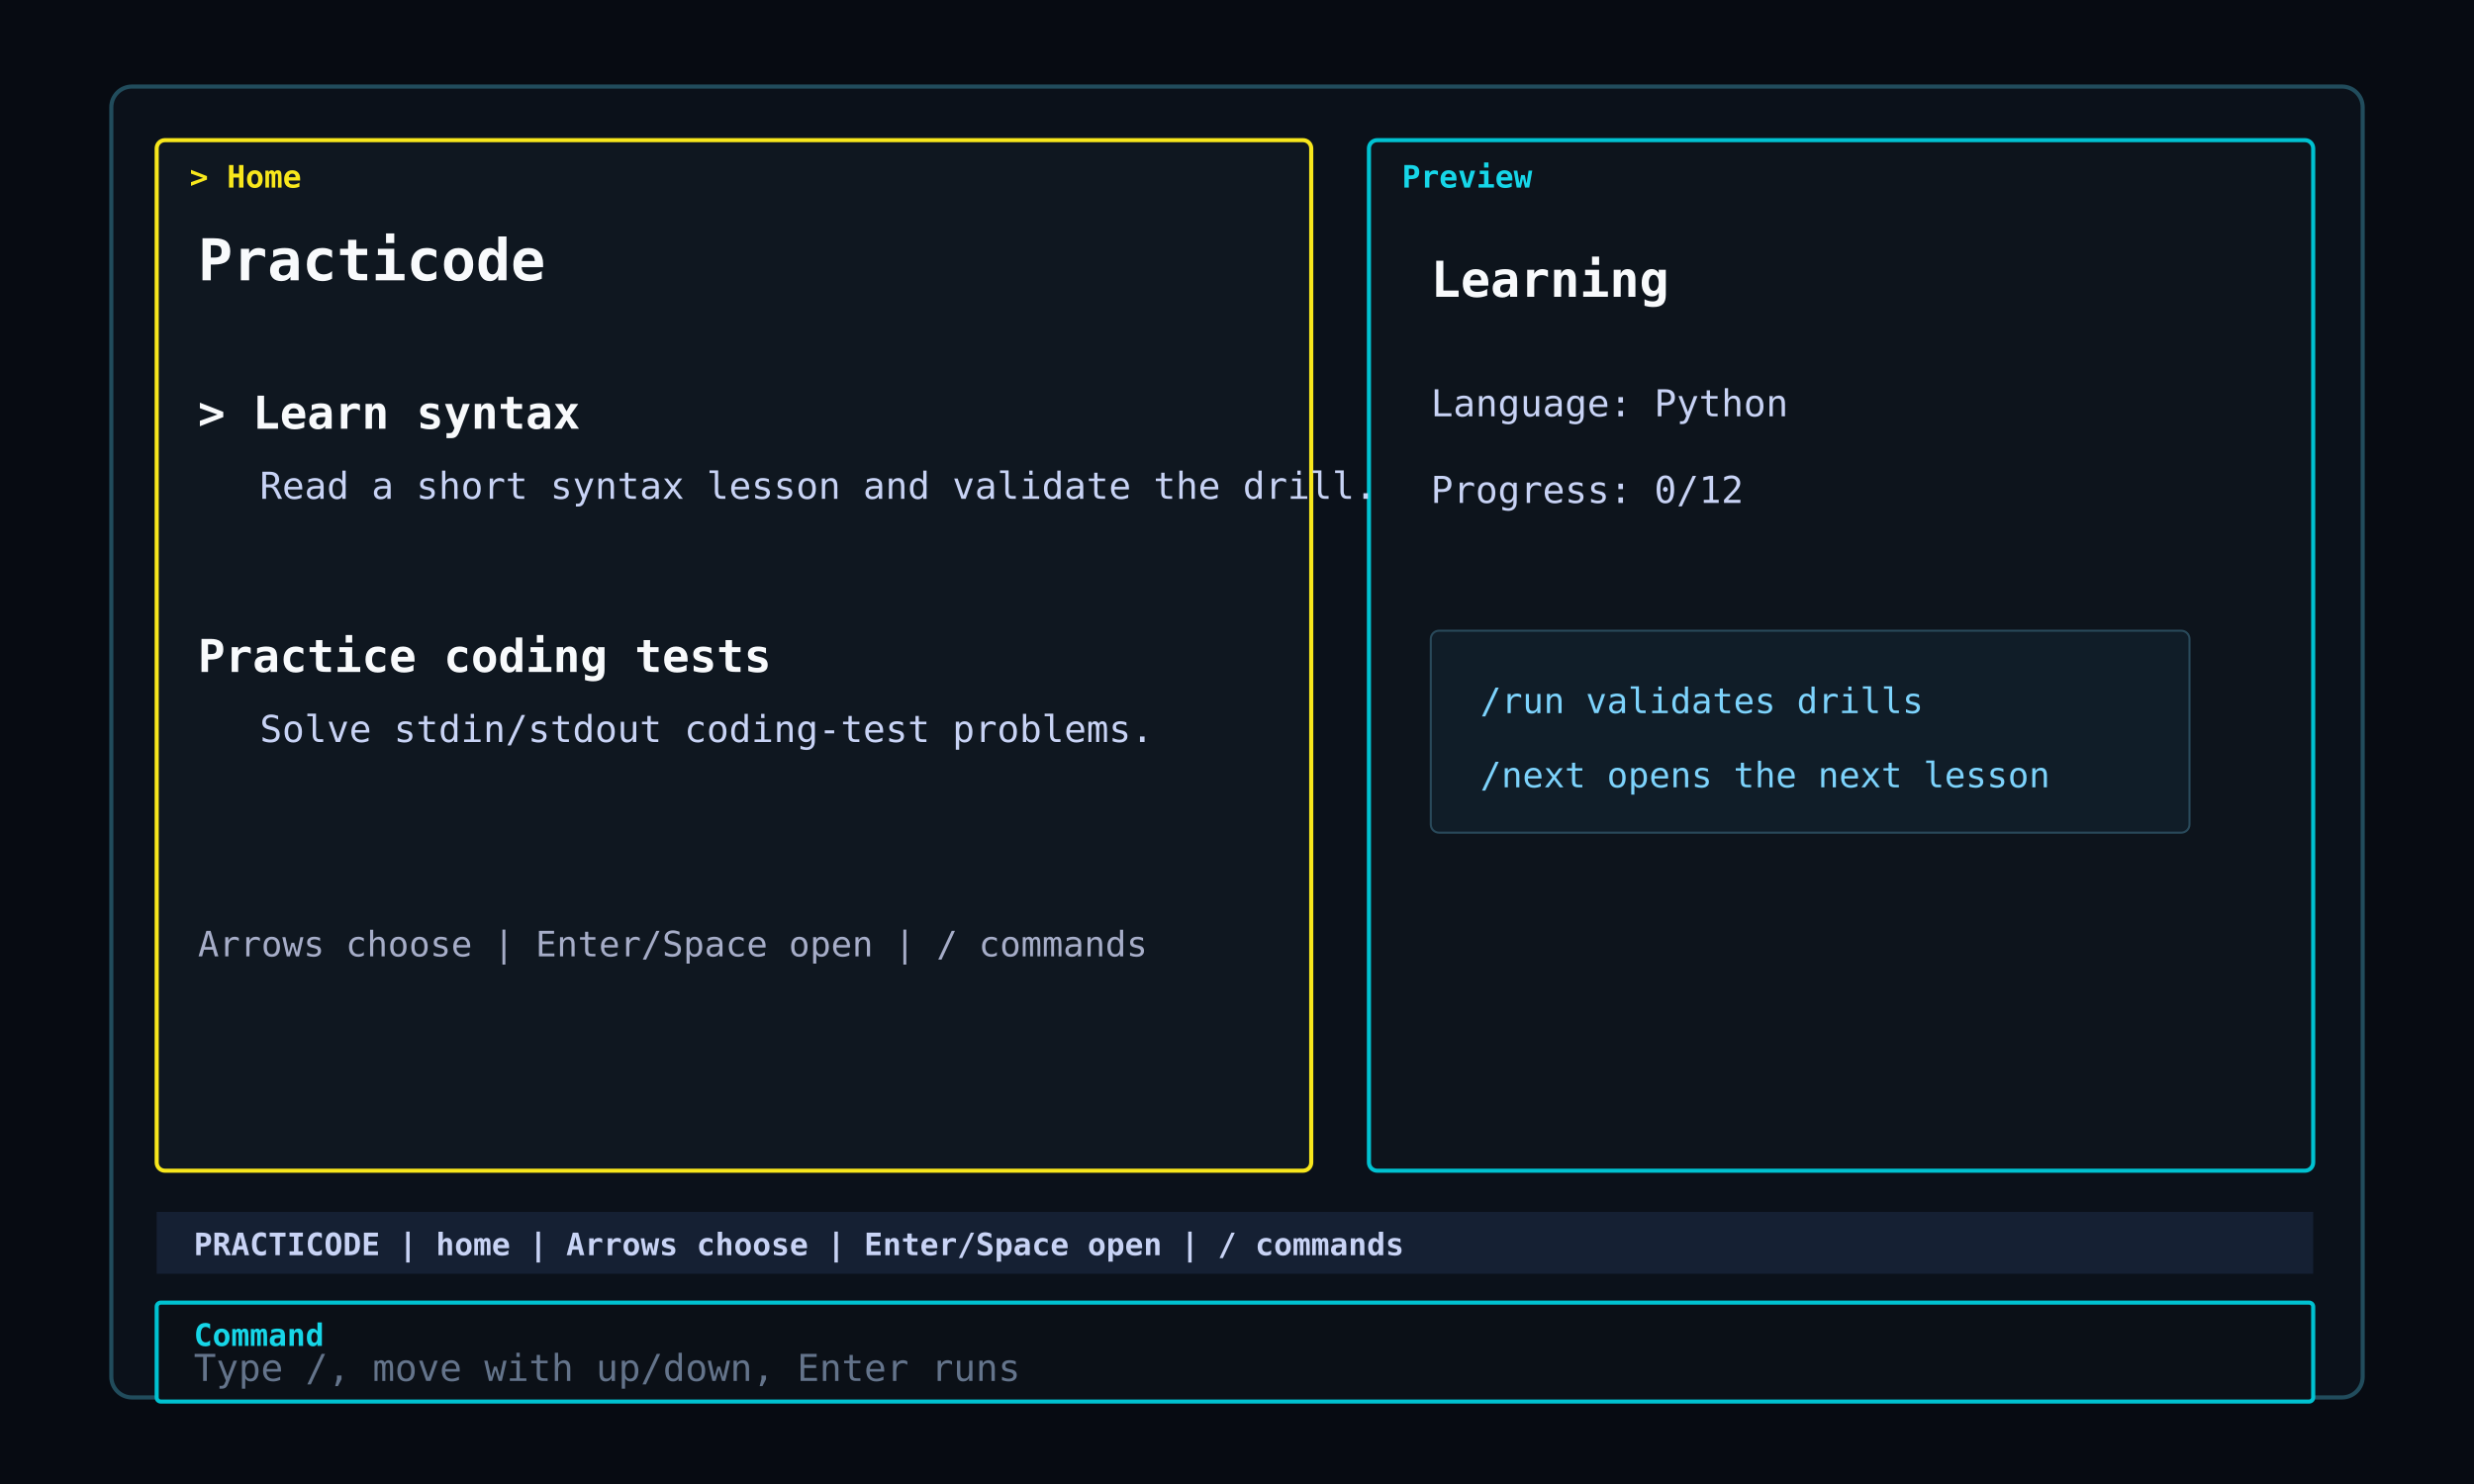
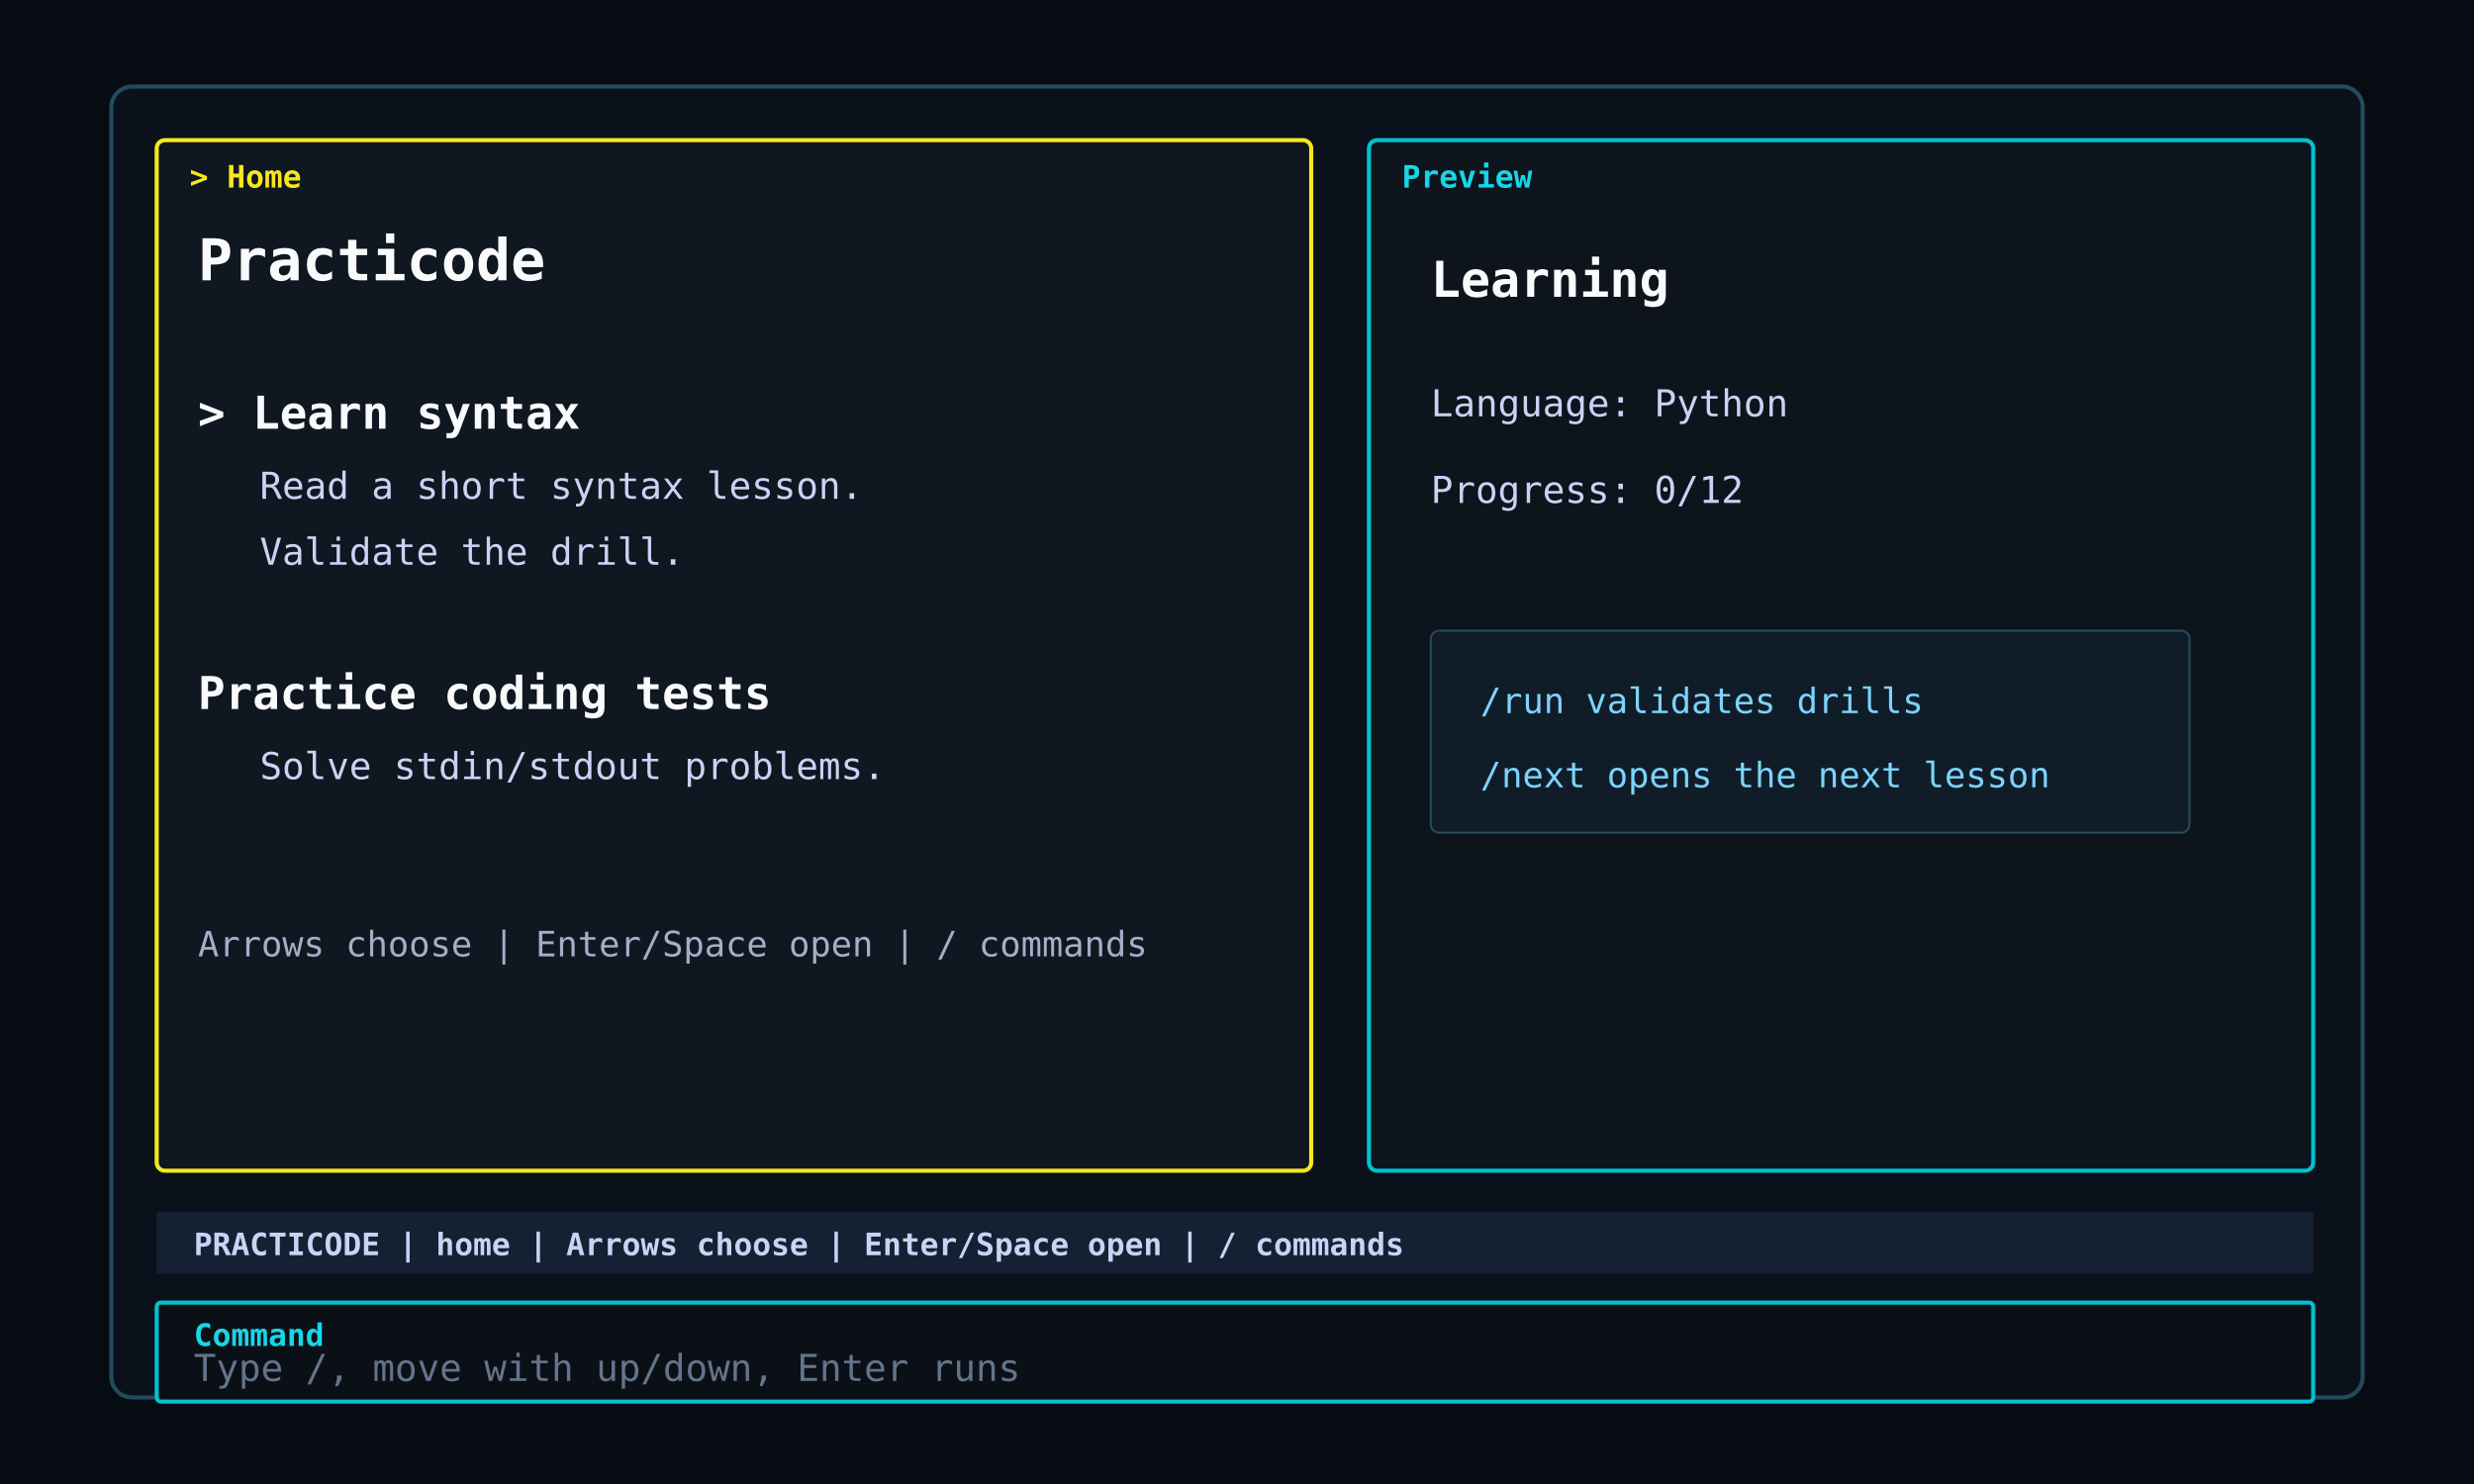
<svg xmlns="http://www.w3.org/2000/svg" width="1200" height="720" viewBox="0 0 1200 720" fill="none">
  <rect width="1200" height="720" fill="#070b12" />
  <rect x="54" y="42" width="1092" height="636" rx="10" fill="#0b111a" stroke="#214c5c" stroke-width="2" />
  <rect x="76" y="68" width="560" height="500" rx="4" fill="#0f1720" stroke="#f8e71c" stroke-width="2" />
  <rect x="664" y="68" width="458" height="500" rx="4" fill="#0d141c" stroke="#00c2d1" stroke-width="2" />
  <text x="92" y="91" fill="#f8e71c" font-family="SFMono-Regular, Menlo, Consolas, monospace" font-size="15" font-weight="700">&gt; Home</text>
  <text x="680" y="91" fill="#16d6e8" font-family="SFMono-Regular, Menlo, Consolas, monospace" font-size="15" font-weight="700">Preview</text>
  <text x="96" y="136" fill="#f8fafc" font-family="SFMono-Regular, Menlo, Consolas, monospace" font-size="28" font-weight="700">Practicode</text>
  <text x="96" y="208" fill="#f8fafc" font-family="SFMono-Regular, Menlo, Consolas, monospace" font-size="22" font-weight="700">&gt; Learn syntax</text>
-   <text x="126" y="242" fill="#c8d3f5" font-family="SFMono-Regular, Menlo, Consolas, monospace" font-size="18">Read a short syntax lesson and validate the drill.</text>
-   <text x="96" y="326" fill="#f8fafc" font-family="SFMono-Regular, Menlo, Consolas, monospace" font-size="22" font-weight="700">  Practice coding tests</text>
-   <text x="126" y="360" fill="#c8d3f5" font-family="SFMono-Regular, Menlo, Consolas, monospace" font-size="18">Solve stdin/stdout coding-test problems.</text>
+   <text x="126" y="242" fill="#c8d3f5" font-family="SFMono-Regular, Menlo, Consolas, monospace" font-size="18">Read a short syntax lesson.</text>
+   <text x="126" y="274" fill="#c8d3f5" font-family="SFMono-Regular, Menlo, Consolas, monospace" font-size="18">Validate the drill.</text>
+   <text x="96" y="344" fill="#f8fafc" font-family="SFMono-Regular, Menlo, Consolas, monospace" font-size="22" font-weight="700">  Practice coding tests</text>
+   <text x="126" y="378" fill="#c8d3f5" font-family="SFMono-Regular, Menlo, Consolas, monospace" font-size="18">Solve stdin/stdout problems.</text>
  <text x="96" y="464" fill="#a6adc8" font-family="SFMono-Regular, Menlo, Consolas, monospace" font-size="17">Arrows choose | Enter/Space open | / commands</text>
  <text x="694" y="144" fill="#f8fafc" font-family="SFMono-Regular, Menlo, Consolas, monospace" font-size="24" font-weight="700">Learning</text>
  <text x="694" y="202" fill="#c8d3f5" font-family="SFMono-Regular, Menlo, Consolas, monospace" font-size="18">Language: Python</text>
  <text x="694" y="244" fill="#c8d3f5" font-family="SFMono-Regular, Menlo, Consolas, monospace" font-size="18">Progress: 0/12</text>
  <rect x="694" y="306" width="368" height="98" rx="4" fill="#101d28" stroke="#29495a" />
  <text x="718" y="346" fill="#7dd3fc" font-family="SFMono-Regular, Menlo, Consolas, monospace" font-size="17">/run validates drills</text>
  <text x="718" y="382" fill="#7dd3fc" font-family="SFMono-Regular, Menlo, Consolas, monospace" font-size="17">/next opens the next lesson</text>
  <rect x="76" y="588" width="1046" height="30" fill="#152033" />
  <text x="94" y="609" fill="#c8d3f5" font-family="SFMono-Regular, Menlo, Consolas, monospace" font-size="15" font-weight="700">PRACTICODE | home | Arrows choose | Enter/Space open | / commands</text>
  <rect x="76" y="632" width="1046" height="48" rx="2" fill="#0b1017" stroke="#00c2d1" stroke-width="2" />
  <text x="94" y="653" fill="#16d6e8" font-family="SFMono-Regular, Menlo, Consolas, monospace" font-size="15" font-weight="700">Command</text>
  <text x="94" y="670" fill="#64748b" font-family="SFMono-Regular, Menlo, Consolas, monospace" font-size="18">Type /, move with up/down, Enter runs</text>
</svg>
